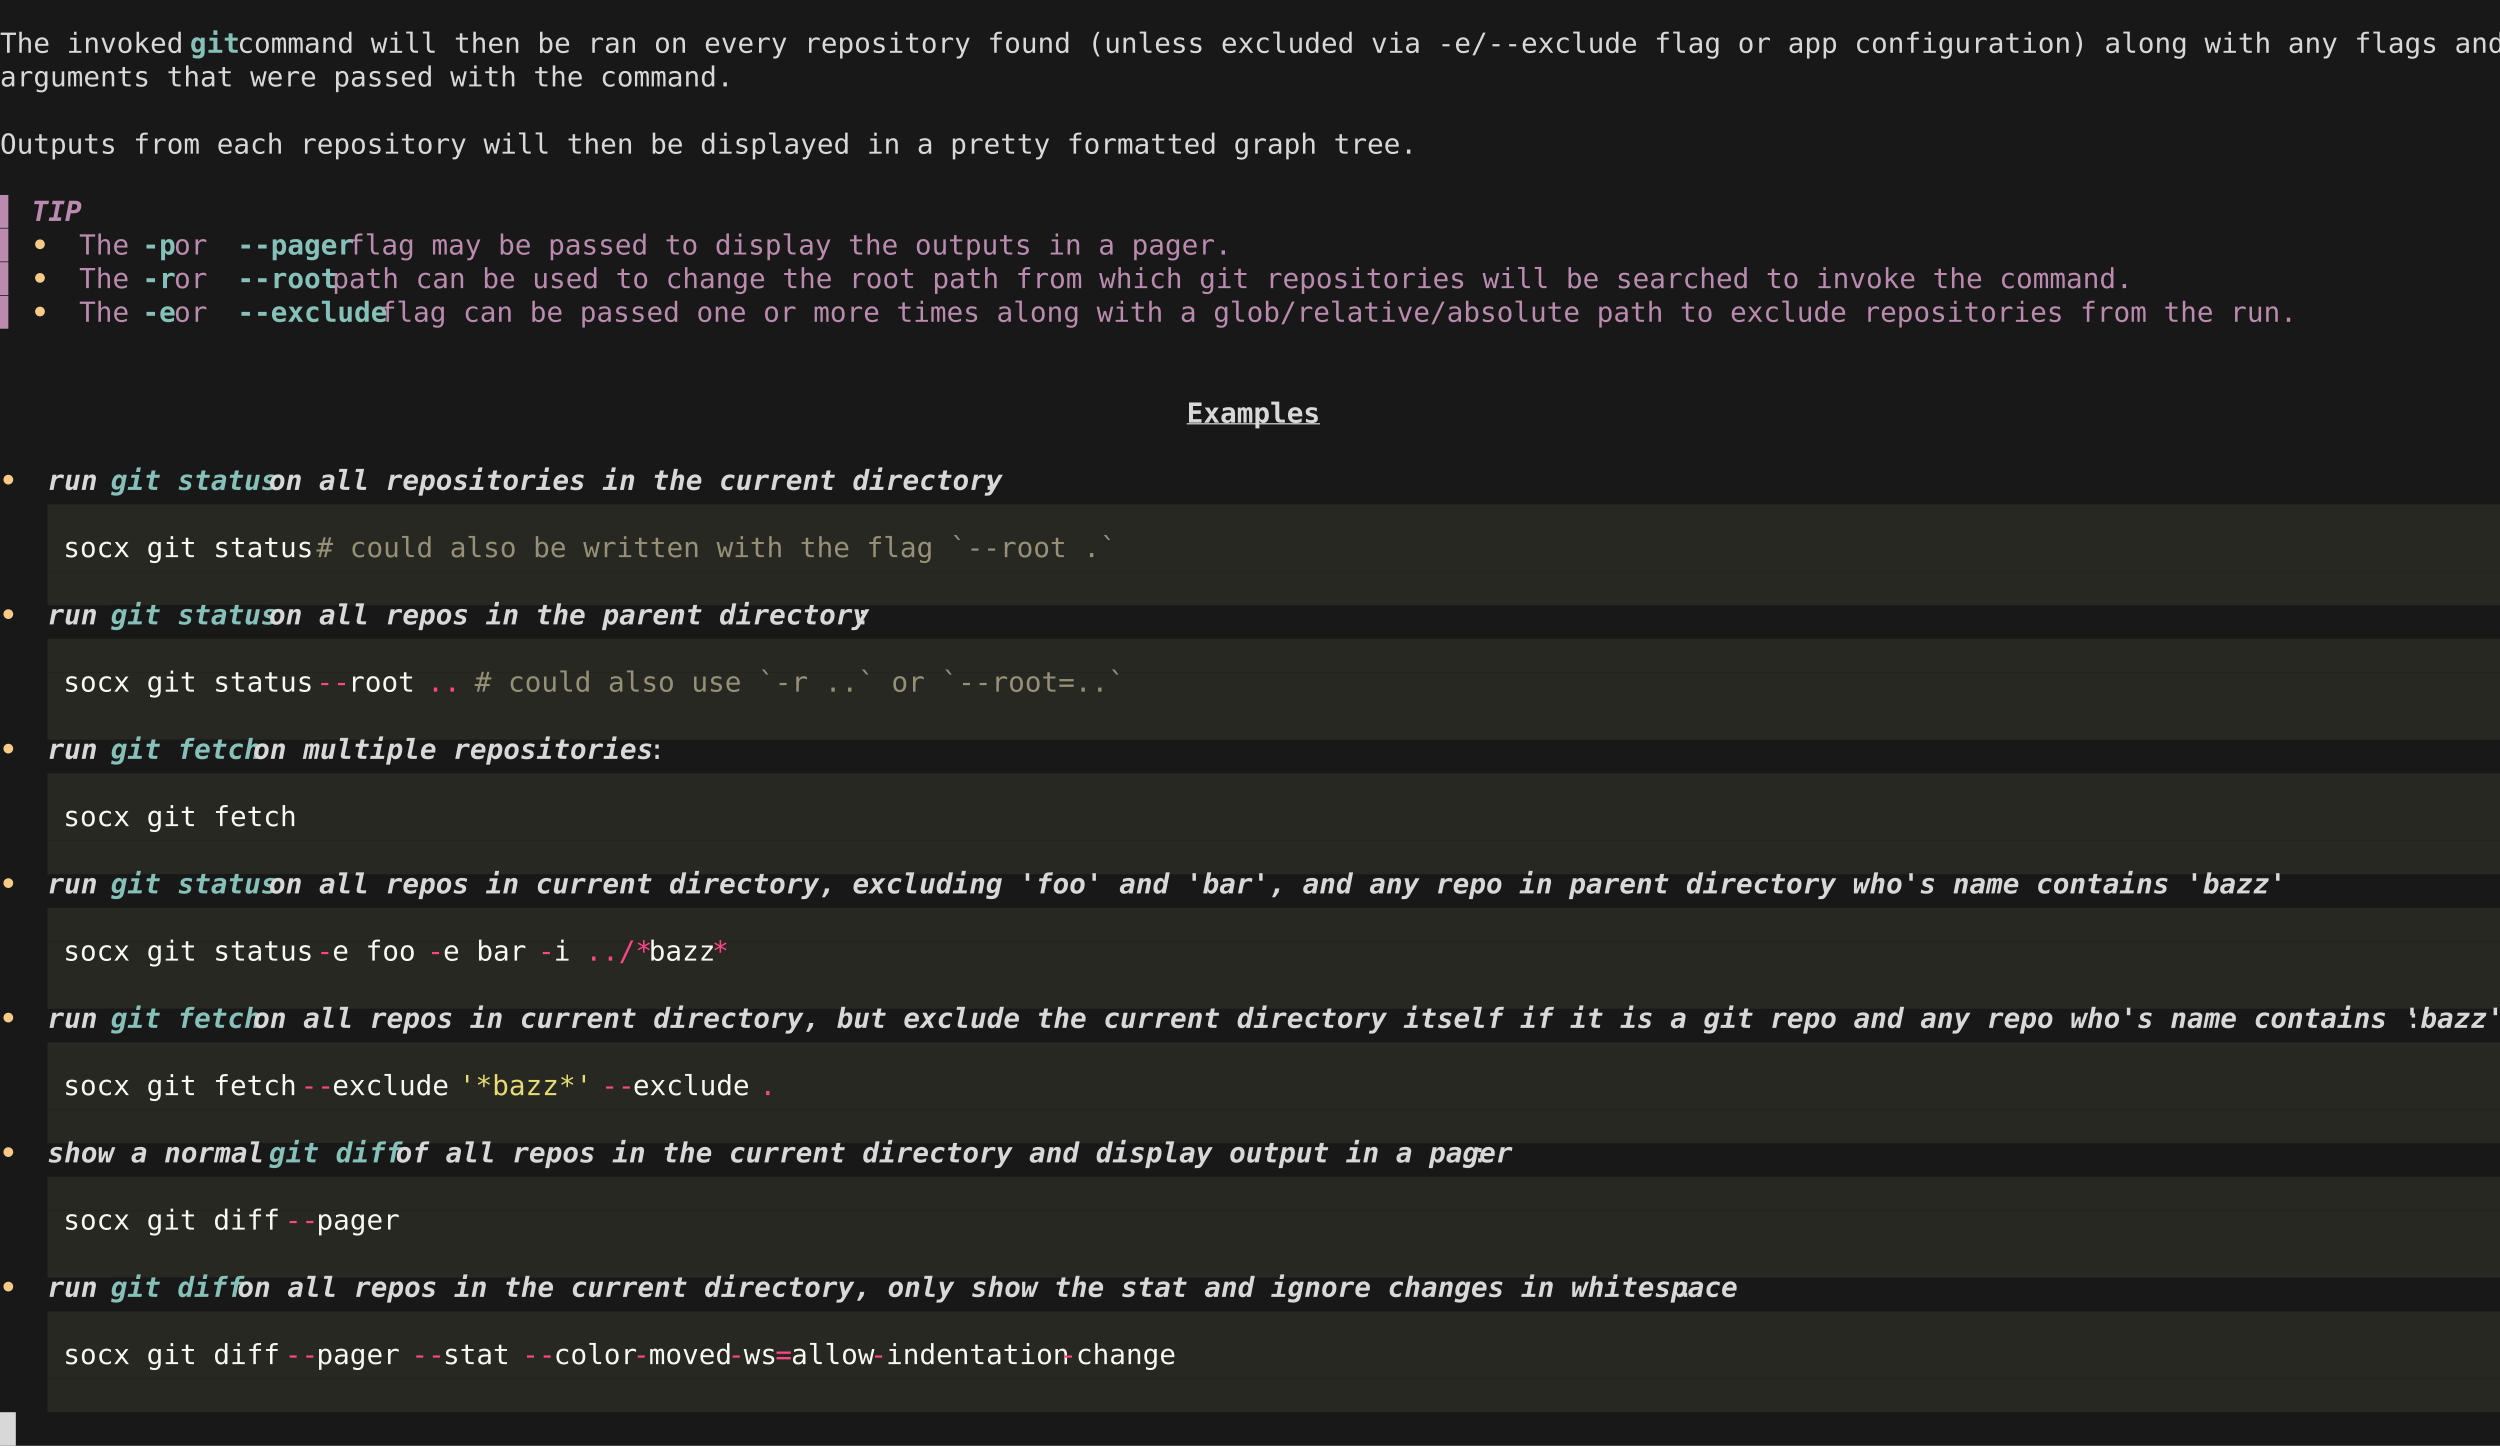
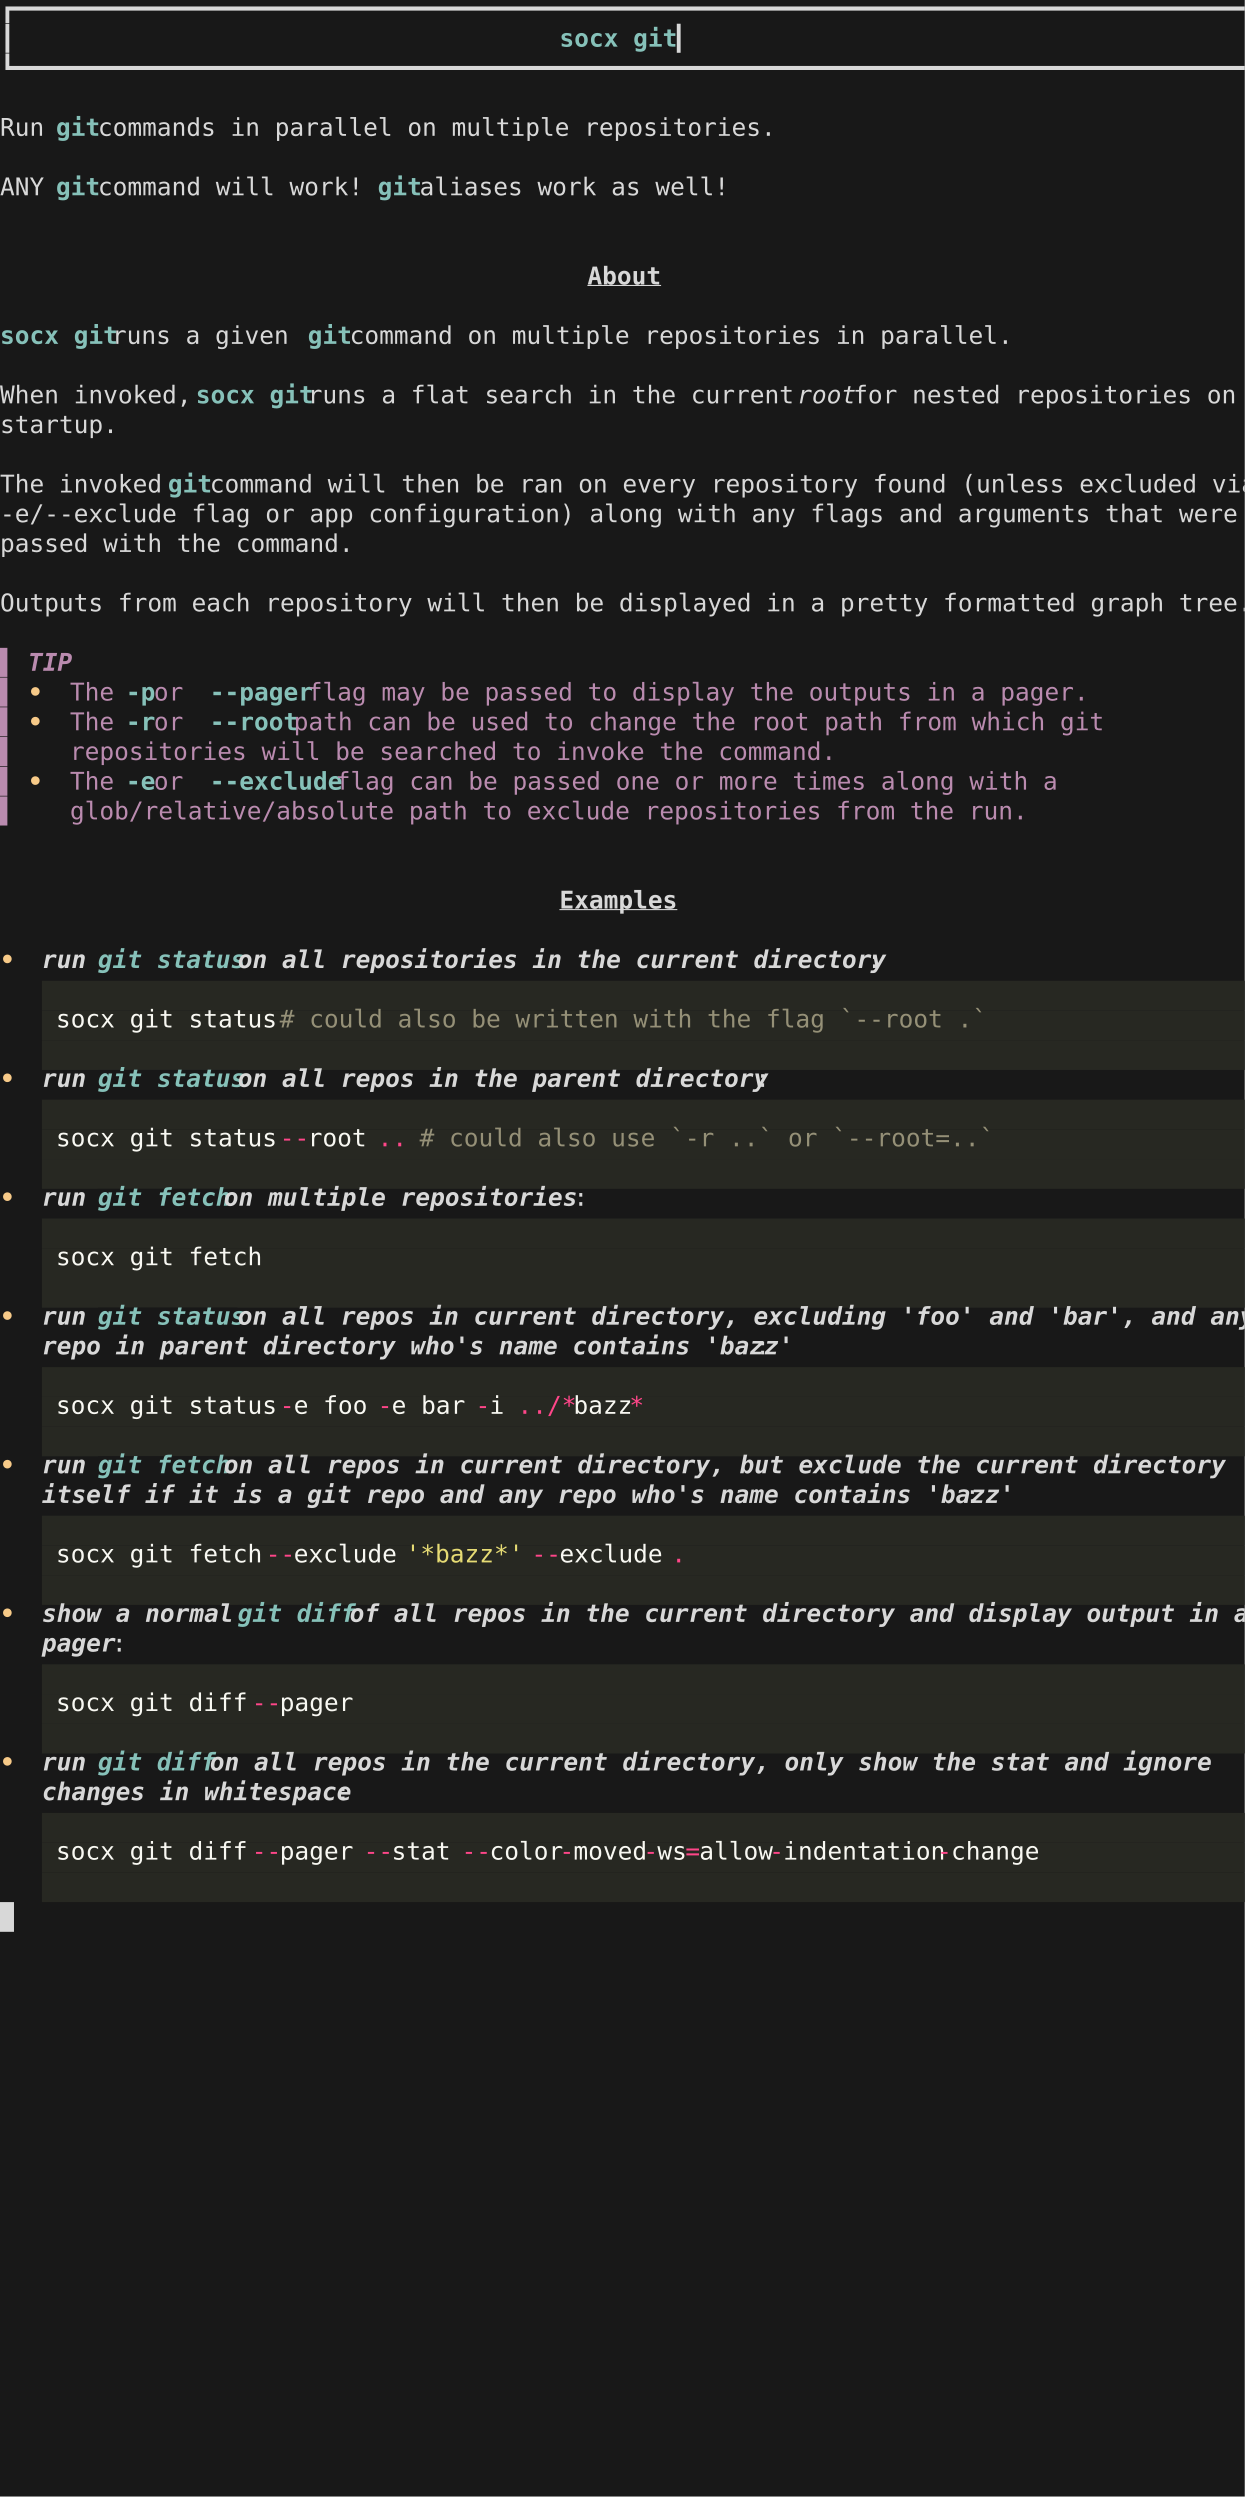
- <svg xmlns="http://www.w3.org/2000/svg" xmlns:ns1="https://github.com/nbedos/termtosvg" xmlns:xlink="http://www.w3.org/1999/xlink" id="terminal" baseProfile="full" viewBox="0 0 1264 733" width="1264" version="1.1">
+ <svg xmlns="http://www.w3.org/2000/svg" xmlns:ns1="https://github.com/nbedos/termtosvg" xmlns:xlink="http://www.w3.org/1999/xlink" id="terminal" baseProfile="full" viewBox="0 0 712 1430" width="712" version="1.1">
  <defs>
    <ns1:template_settings>
-       <ns1:screen_geometry columns="158" rows="43" />
+       <ns1:screen_geometry columns="89" rows="84" />
      <ns1:animation type="css" />
    </ns1:template_settings>
    <style type="text/css" id="generated-style">#screen {
                font-family: 'DejaVu Sans Mono', monospace;
                font-style: normal;
                font-size: 14px;
            }

        text {
            dominant-baseline: text-before-edge;
            white-space: pre;
        }

            :root {
                --animation-duration: 1000ms;
            }

            @keyframes roll {
                0.000%{transform:translateY(0px)}
100.000%{transform:translateY(0px)}
            }

            #screen_view {
                animation-duration: 1000ms;
                animation-iteration-count:infinite;
                animation-name:roll;
                animation-timing-function: steps(1,end);
                animation-fill-mode: forwards;
            }
        </style>
    <style type="text/css" id="user-style">
            /* The colors defined below are the default 16 colors used for rendering text of the terminal. Adjust
               them as needed.
               base16-default-dark color theme (source: http://chriskempson.com/projects/base16/) */
            .foreground {fill: #d8d8d8;}
            .background {fill: #181818;}
            .color0 {fill: #181818;}
            .color1 {fill: #ab4642;}
            .color2 {fill: #a1b56c;}
            .color3 {fill: #f7ca88;}
            .color4 {fill: #7cafc2;}
            .color5 {fill: #ba8baf;}
            .color6 {fill: #86c1b9;}
            .color7 {fill: #d8d8d8;}
            .color8 {fill: #585858;}
            .color9 {fill: #ab4642;}
            .color10 {fill: #a1b56C;}
            .color11 {fill: #f7ca88;}
            .color12 {fill: #7cafc2;}
            .color13 {fill: #ba8baf;}
            .color14 {fill: #86c1b9;}
            .color15 {fill: #f8f8f8;}
        </style>
  </defs>
-   <svg id="screen" width="1264" height="731" viewBox="0 0 1264 731" preserveAspectRatio="xMidYMin slice">
+   <svg id="screen" width="712" height="1428" viewBox="0 0 712 1428" preserveAspectRatio="xMidYMin slice">
    <rect class="background" height="100%" width="100%" x="0" y="0" />
    <defs>
      <g id="g1">
+         <text x="0" textLength="712" class="foreground">┏━━━━━━━━━━━━━━━━━━━━━━━━━━━━━━━━━━━━━━━━━━━━━━━━━━━━━━━━━━━━━━━━━━━━━━━━━━━━━━━━━━━━━━━┓</text>
+       </g>
+       <g id="g2">
+         <text x="0" textLength="320" class="foreground">┃                                       </text>
+         <text x="320" textLength="64" font-weight="bold" class="color14">socx git</text>
+         <text x="384" textLength="328" class="foreground">                                        ┃</text>
+       </g>
+       <g id="g3">
+         <text x="0" textLength="712" class="foreground">┗━━━━━━━━━━━━━━━━━━━━━━━━━━━━━━━━━━━━━━━━━━━━━━━━━━━━━━━━━━━━━━━━━━━━━━━━━━━━━━━━━━━━━━━┛</text>
+       </g>
+       <g id="g4">
+         <text x="0" textLength="32" class="foreground">Run </text>
+         <text x="32" textLength="24" font-weight="bold" class="color14">git</text>
+         <text x="56" textLength="656" class="foreground"> commands in parallel on multiple repositories.                                   </text>
+       </g>
+       <g id="g5">
+         <text x="0" textLength="32" class="foreground">ANY </text>
+         <text x="32" textLength="24" font-weight="bold" class="color14">git</text>
+         <text x="56" textLength="160" class="foreground"> command will work! </text>
+         <text x="216" textLength="24" font-weight="bold" class="color14">git</text>
+         <text x="240" textLength="472" class="foreground"> aliases work as well!                                     </text>
+       </g>
+       <g id="g6">
+         <text x="0" textLength="336" class="foreground">                                          </text>
+         <text x="336" textLength="40" font-weight="bold" text-decoration="underline" class="foreground">About</text>
+         <text x="376" textLength="336" class="foreground">                                          </text>
+       </g>
+       <g id="g7">
+         <text x="0" textLength="64" font-weight="bold" class="color14">socx git</text>
+         <text x="64" textLength="112" class="foreground"> runs a given </text>
+         <text x="176" textLength="24" font-weight="bold" class="color14">git</text>
+         <text x="200" textLength="512" class="foreground"> command on multiple repositories in parallel.                  </text>
+       </g>
+       <g id="g8">
+         <text x="0" textLength="112" class="foreground">When invoked, </text>
+         <text x="112" textLength="64" font-weight="bold" class="color14">socx git</text>
+         <text x="176" textLength="280" class="foreground"> runs a flat search in the current </text>
+         <text x="456" textLength="32" font-style="italic" class="foreground">root</text>
+         <text x="488" textLength="224" class="foreground"> for nested repositories on </text>
+       </g>
+       <g id="g9">
+         <text x="0" textLength="712" class="foreground">startup.                                                                                 </text>
+       </g>
+       <g id="g10">
        <text x="0" textLength="96" class="foreground">The invoked </text>
        <text x="96" textLength="24" font-weight="bold" class="color14">git</text>
-         <text x="120" textLength="1144" class="foreground"> command will then be ran on every repository found (unless excluded via -e/--exclude flag or app configuration) along with any flags and      </text>
-       </g>
-       <g id="g2">
-         <text x="0" textLength="1264" class="foreground">arguments that were passed with the command.                                                                                                                  </text>
-       </g>
-       <g id="g3">
-         <text x="0" textLength="1264" class="foreground">Outputs from each repository will then be displayed in a pretty formatted graph tree.                                                                         </text>
-       </g>
-       <g id="g4">
+         <text x="120" textLength="592" class="foreground"> command will then be ran on every repository found (unless excluded via  </text>
+       </g>
+       <g id="g11">
+         <text x="0" textLength="712" class="foreground">-e/--exclude flag or app configuration) along with any flags and arguments that were     </text>
+       </g>
+       <g id="g12">
+         <text x="0" textLength="712" class="foreground">passed with the command.                                                                 </text>
+       </g>
+       <g id="g13">
+         <text x="0" textLength="712" class="foreground">Outputs from each repository will then be displayed in a pretty formatted graph tree.    </text>
+       </g>
+       <g id="g14">
        <text x="0" textLength="16" class="color5">▌ </text>
        <text x="16" textLength="24" font-weight="bold" font-style="italic" class="color13">TIP</text>
-         <text x="40" textLength="1208" class="color5">                                                                                                                                                       </text>
-       </g>
-       <g id="g5">
+         <text x="40" textLength="656" class="color5">                                                                                  </text>
+       </g>
+       <g id="g15">
        <text x="0" textLength="16" class="color5">▌ </text>
        <text x="16" textLength="24" font-weight="bold" class="color11"> • </text>
        <text x="40" textLength="32" class="color5">The </text>
        <text x="72" textLength="16" font-weight="bold" class="color14">-p</text>
        <text x="88" textLength="32" class="color5"> or </text>
        <text x="120" textLength="56" font-weight="bold" class="color14">--pager</text>
-         <text x="176" textLength="1072" class="color5"> flag may be passed to display the outputs in a pager.                                                                                </text>
-       </g>
-       <g id="g6">
+         <text x="176" textLength="520" class="color5"> flag may be passed to display the outputs in a pager.           </text>
+       </g>
+       <g id="g16">
        <text x="0" textLength="16" class="color5">▌ </text>
        <text x="16" textLength="24" font-weight="bold" class="color11"> • </text>
        <text x="40" textLength="32" class="color5">The </text>
        <text x="72" textLength="16" font-weight="bold" class="color14">-r</text>
        <text x="88" textLength="32" class="color5"> or </text>
        <text x="120" textLength="48" font-weight="bold" class="color14">--root</text>
-         <text x="168" textLength="1080" class="color5"> path can be used to change the root path from which git repositories will be searched to invoke the command.                          </text>
-       </g>
-       <g id="g7">
+         <text x="168" textLength="528" class="color5"> path can be used to change the root path from which git          </text>
+       </g>
+       <g id="g17">
+         <text x="0" textLength="16" class="color5">▌ </text>
+         <text x="16" textLength="24" font-weight="bold" class="color11">   </text>
+         <text x="40" textLength="656" class="color5">repositories will be searched to invoke the command.                              </text>
+       </g>
+       <g id="g18">
        <text x="0" textLength="16" class="color5">▌ </text>
        <text x="16" textLength="24" font-weight="bold" class="color11"> • </text>
        <text x="40" textLength="32" class="color5">The </text>
        <text x="72" textLength="16" font-weight="bold" class="color14">-e</text>
        <text x="88" textLength="32" class="color5"> or </text>
        <text x="120" textLength="72" font-weight="bold" class="color14">--exclude</text>
-         <text x="192" textLength="1056" class="color5"> flag can be passed one or more times along with a glob/relative/absolute path to exclude repositories from the run.                </text>
-       </g>
-       <g id="g8">
-         <text x="0" textLength="600" class="foreground">                                                                           </text>
-         <text x="600" textLength="64" font-weight="bold" text-decoration="underline" class="foreground">Examples</text>
-         <text x="664" textLength="600" class="foreground">                                                                           </text>
-       </g>
-       <g id="g9">
+         <text x="192" textLength="504" class="color5"> flag can be passed one or more times along with a             </text>
+       </g>
+       <g id="g19">
+         <text x="0" textLength="16" class="color5">▌ </text>
+         <text x="16" textLength="24" font-weight="bold" class="color11">   </text>
+         <text x="40" textLength="656" class="color5">glob/relative/absolute path to exclude repositories from the run.                 </text>
+       </g>
+       <g id="g20">
+         <text x="0" textLength="320" class="foreground">                                        </text>
+         <text x="320" textLength="64" font-weight="bold" text-decoration="underline" class="foreground">Examples</text>
+         <text x="384" textLength="328" class="foreground">                                         </text>
+       </g>
+       <g id="g21">
        <text x="0" textLength="24" font-weight="bold" class="color11"> • </text>
        <text x="24" textLength="32" font-weight="bold" font-style="italic" class="foreground">run </text>
        <text x="56" textLength="80" font-weight="bold" font-style="italic" class="color14">git status</text>
        <text x="136" textLength="360" font-weight="bold" font-style="italic" class="foreground"> on all repositories in the current directory</text>
-         <text x="496" textLength="768" class="foreground">:                                                                                               </text>
-       </g>
-       <g id="g10">
-         <text x="0" textLength="24" font-weight="bold" class="color11">   </text>
-         <text x="24" textLength="1240" class="foreground">                                                                                                                                                           </text>
-       </g>
-       <g id="g11">
+         <text x="496" textLength="216" class="foreground">:                          </text>
+       </g>
+       <g id="g22">
+         <text x="0" textLength="24" font-weight="bold" class="color11">   </text>
+         <text x="24" textLength="688" class="foreground">                                                                                      </text>
+       </g>
+       <g id="g23">
        <text x="0" textLength="24" font-weight="bold" class="color11">   </text>
        <text x="24" textLength="8" class="foreground"> </text>
        <text x="32" textLength="128" fill="#f8f8f2">socx git status </text>
        <text x="160" textLength="384" fill="#959077"># could also be written with the flag `--root .`</text>
-         <text x="544" textLength="720" class="foreground">                                                                                          </text>
-       </g>
-       <g id="g12">
+         <text x="544" textLength="168" class="foreground">                     </text>
+       </g>
+       <g id="g24">
        <text x="0" textLength="24" font-weight="bold" class="color11"> • </text>
        <text x="24" textLength="32" font-weight="bold" font-style="italic" class="foreground">run </text>
        <text x="56" textLength="80" font-weight="bold" font-style="italic" class="color14">git status</text>
        <text x="136" textLength="296" font-weight="bold" font-style="italic" class="foreground"> on all repos in the parent directory</text>
-         <text x="432" textLength="832" class="foreground">:                                                                                                       </text>
-       </g>
-       <g id="g13">
+         <text x="432" textLength="280" class="foreground">:                                  </text>
+       </g>
+       <g id="g25">
        <text x="0" textLength="24" font-weight="bold" class="color11">   </text>
        <text x="24" textLength="8" class="foreground"> </text>
        <text x="32" textLength="128" fill="#f8f8f2">socx git status </text>
        <text x="160" textLength="16" fill="#ff4689">--</text>
        <text x="176" textLength="40" fill="#f8f8f2">root </text>
        <text x="216" textLength="16" fill="#ff4689">..</text>
        <text x="232" textLength="8" fill="#f8f8f2"> </text>
        <text x="240" textLength="312" fill="#959077"># could also use `-r ..` or `--root=..`</text>
-         <text x="552" textLength="712" class="foreground">                                                                                         </text>
-       </g>
-       <g id="g14">
+         <text x="552" textLength="160" class="foreground">                    </text>
+       </g>
+       <g id="g26">
        <text x="0" textLength="24" font-weight="bold" class="color11"> • </text>
        <text x="24" textLength="32" font-weight="bold" font-style="italic" class="foreground">run </text>
        <text x="56" textLength="72" font-weight="bold" font-style="italic" class="color14">git fetch</text>
        <text x="128" textLength="200" font-weight="bold" font-style="italic" class="foreground"> on multiple repositories</text>
-         <text x="328" textLength="936" class="foreground">:                                                                                                                    </text>
-       </g>
-       <g id="g15">
+         <text x="328" textLength="384" class="foreground">:                                               </text>
+       </g>
+       <g id="g27">
        <text x="0" textLength="24" font-weight="bold" class="color11">   </text>
        <text x="24" textLength="8" class="foreground"> </text>
        <text x="32" textLength="112" fill="#f8f8f2">socx git fetch</text>
-         <text x="144" textLength="1120" class="foreground">                                                                                                                                            </text>
-       </g>
-       <g id="g16">
+         <text x="144" textLength="568" class="foreground">                                                                       </text>
+       </g>
+       <g id="g28">
        <text x="0" textLength="24" font-weight="bold" class="color11"> • </text>
        <text x="24" textLength="32" font-weight="bold" font-style="italic" class="foreground">run </text>
        <text x="56" textLength="80" font-weight="bold" font-style="italic" class="color14">git status</text>
-         <text x="136" textLength="976" font-weight="bold" font-style="italic" class="foreground"> on all repos in current directory, excluding 'foo' and 'bar', and any repo in parent directory who's name contains 'bazz'</text>
-         <text x="1112" textLength="152" class="foreground">:                  </text>
-       </g>
-       <g id="g17">
+         <text x="136" textLength="568" font-weight="bold" font-style="italic" class="foreground"> on all repos in current directory, excluding 'foo' and 'bar', and any </text>
+         <text x="704" textLength="8" class="foreground"> </text>
+       </g>
+       <g id="g29">
+         <text x="0" textLength="24" font-weight="bold" class="color11">   </text>
+         <text x="24" textLength="408" font-weight="bold" font-style="italic" class="foreground">repo in parent directory who's name contains 'bazz'</text>
+         <text x="432" textLength="280" class="foreground">:                                  </text>
+       </g>
+       <g id="g30">
        <text x="0" textLength="24" font-weight="bold" class="color11">   </text>
        <text x="24" textLength="8" class="foreground"> </text>
        <text x="32" textLength="128" fill="#f8f8f2">socx git status </text>
        <text x="160" textLength="8" fill="#ff4689">-</text>
        <text x="168" textLength="48" fill="#f8f8f2">e foo </text>
        <text x="216" textLength="8" fill="#ff4689">-</text>
        <text x="224" textLength="48" fill="#f8f8f2">e bar </text>
        <text x="272" textLength="8" fill="#ff4689">-</text>
        <text x="280" textLength="16" fill="#f8f8f2">i </text>
        <text x="296" textLength="32" fill="#ff4689">../*</text>
        <text x="328" textLength="32" fill="#f8f8f2">bazz</text>
        <text x="360" textLength="8" fill="#ff4689">*</text>
-         <text x="368" textLength="896" class="foreground">                                                                                                                </text>
-       </g>
-       <g id="g18">
+         <text x="368" textLength="344" class="foreground">                                           </text>
+       </g>
+       <g id="g31">
        <text x="0" textLength="24" font-weight="bold" class="color11"> • </text>
        <text x="24" textLength="32" font-weight="bold" font-style="italic" class="foreground">run </text>
        <text x="56" textLength="72" font-weight="bold" font-style="italic" class="color14">git fetch</text>
-         <text x="128" textLength="1088" font-weight="bold" font-style="italic" class="foreground"> on all repos in current directory, but exclude the current directory itself if it is a git repo and any repo who's name contains 'bazz'</text>
-         <text x="1216" textLength="48" class="foreground">:     </text>
-       </g>
-       <g id="g19">
+         <text x="128" textLength="560" font-weight="bold" font-style="italic" class="foreground"> on all repos in current directory, but exclude the current directory </text>
+         <text x="688" textLength="24" class="foreground">   </text>
+       </g>
+       <g id="g32">
+         <text x="0" textLength="24" font-weight="bold" class="color11">   </text>
+         <text x="24" textLength="528" font-weight="bold" font-style="italic" class="foreground">itself if it is a git repo and any repo who's name contains 'bazz'</text>
+         <text x="552" textLength="160" class="foreground">:                   </text>
+       </g>
+       <g id="g33">
        <text x="0" textLength="24" font-weight="bold" class="color11">   </text>
        <text x="24" textLength="8" class="foreground"> </text>
        <text x="32" textLength="120" fill="#f8f8f2">socx git fetch </text>
        <text x="152" textLength="16" fill="#ff4689">--</text>
        <text x="168" textLength="64" fill="#f8f8f2">exclude </text>
        <text x="232" textLength="64" fill="#e6db74">'*bazz*'</text>
        <text x="296" textLength="8" fill="#f8f8f2"> </text>
        <text x="304" textLength="16" fill="#ff4689">--</text>
        <text x="320" textLength="64" fill="#f8f8f2">exclude </text>
        <text x="384" textLength="8" fill="#ff4689">.</text>
-         <text x="392" textLength="872" class="foreground">                                                                                                             </text>
-       </g>
-       <g id="g20">
+         <text x="392" textLength="320" class="foreground">                                        </text>
+       </g>
+       <g id="g34">
        <text x="0" textLength="24" font-weight="bold" class="color11"> • </text>
        <text x="24" textLength="112" font-weight="bold" font-style="italic" class="foreground">show a normal </text>
        <text x="136" textLength="64" font-weight="bold" font-style="italic" class="color14">git diff</text>
-         <text x="200" textLength="544" font-weight="bold" font-style="italic" class="foreground"> of all repos in the current directory and display output in a pager</text>
-         <text x="744" textLength="520" class="foreground">:                                                                </text>
-       </g>
-       <g id="g21">
+         <text x="200" textLength="504" font-weight="bold" font-style="italic" class="foreground"> of all repos in the current directory and display output in a </text>
+         <text x="704" textLength="8" class="foreground"> </text>
+       </g>
+       <g id="g35">
+         <text x="0" textLength="24" font-weight="bold" class="color11">   </text>
+         <text x="24" textLength="40" font-weight="bold" font-style="italic" class="foreground">pager</text>
+         <text x="64" textLength="648" class="foreground">:                                                                                </text>
+       </g>
+       <g id="g36">
        <text x="0" textLength="24" font-weight="bold" class="color11">   </text>
        <text x="24" textLength="8" class="foreground"> </text>
        <text x="32" textLength="112" fill="#f8f8f2">socx git diff </text>
        <text x="144" textLength="16" fill="#ff4689">--</text>
        <text x="160" textLength="40" fill="#f8f8f2">pager</text>
-         <text x="200" textLength="1064" class="foreground">                                                                                                                                     </text>
-       </g>
-       <g id="g22">
+         <text x="200" textLength="512" class="foreground">                                                                </text>
+       </g>
+       <g id="g37">
        <text x="0" textLength="24" font-weight="bold" class="color11"> • </text>
        <text x="24" textLength="32" font-weight="bold" font-style="italic" class="foreground">run </text>
        <text x="56" textLength="64" font-weight="bold" font-style="italic" class="color14">git diff</text>
-         <text x="120" textLength="728" font-weight="bold" font-style="italic" class="foreground"> on all repos in the current directory, only show the stat and ignore changes in whitespace</text>
-         <text x="848" textLength="416" class="foreground">:                                                   </text>
-       </g>
-       <g id="g23">
+         <text x="120" textLength="560" font-weight="bold" font-style="italic" class="foreground"> on all repos in the current directory, only show the stat and ignore </text>
+         <text x="680" textLength="32" class="foreground">    </text>
+       </g>
+       <g id="g38">
+         <text x="0" textLength="24" font-weight="bold" class="color11">   </text>
+         <text x="24" textLength="168" font-weight="bold" font-style="italic" class="foreground">changes in whitespace</text>
+         <text x="192" textLength="520" class="foreground">:                                                                </text>
+       </g>
+       <g id="g39">
        <text x="0" textLength="24" font-weight="bold" class="color11">   </text>
        <text x="24" textLength="8" class="foreground"> </text>
        <text x="32" textLength="112" fill="#f8f8f2">socx git diff </text>
        <text x="144" textLength="16" fill="#ff4689">--</text>
        <text x="160" textLength="48" fill="#f8f8f2">pager </text>
        <text x="208" textLength="16" fill="#ff4689">--</text>
        <text x="224" textLength="40" fill="#f8f8f2">stat </text>
        <text x="264" textLength="16" fill="#ff4689">--</text>
        <text x="280" textLength="40" fill="#f8f8f2">color</text>
        <text x="320" textLength="8" fill="#ff4689">-</text>
        <text x="328" textLength="40" fill="#f8f8f2">moved</text>
        <text x="368" textLength="8" fill="#ff4689">-</text>
        <text x="376" textLength="16" fill="#f8f8f2">ws</text>
        <text x="392" textLength="8" fill="#ff4689">=</text>
        <text x="400" textLength="40" fill="#f8f8f2">allow</text>
        <text x="440" textLength="8" fill="#ff4689">-</text>
        <text x="448" textLength="88" fill="#f8f8f2">indentation</text>
        <text x="536" textLength="8" fill="#ff4689">-</text>
        <text x="544" textLength="48" fill="#f8f8f2">change</text>
-         <text x="592" textLength="672" class="foreground">                                                                                    </text>
-       </g>
-       <g id="g24">
+         <text x="592" textLength="120" class="foreground">               </text>
+       </g>
+       <g id="g40">
        <text x="0" textLength="8" class="background"> </text>
      </g>
    </defs>
    <g id="screen_view">
      <g>
-         <rect x="96" y="17" width="24" height="17" class="color0" />
-         <use xlink:href="#g1" y="17" />
-         <use xlink:href="#g2" y="34" />
-         <use xlink:href="#g3" y="68" />
-         <use xlink:href="#g4" y="102" />
-         <rect x="72" y="119" width="16" height="17" class="color0" />
-         <rect x="120" y="119" width="56" height="17" class="color0" />
-         <use xlink:href="#g5" y="119" />
-         <rect x="72" y="136" width="16" height="17" class="color0" />
-         <rect x="120" y="136" width="48" height="17" class="color0" />
-         <use xlink:href="#g6" y="136" />
-         <rect x="72" y="153" width="16" height="17" class="color0" />
-         <rect x="120" y="153" width="72" height="17" class="color0" />
-         <use xlink:href="#g7" y="153" />
-         <use xlink:href="#g8" y="204" />
-         <rect x="56" y="238" width="80" height="17" class="color0" />
+         <use xlink:href="#g1" y="0" />
+         <rect x="320" y="17" width="64" height="17" class="color0" />
+         <use xlink:href="#g2" y="17" />
+         <use xlink:href="#g3" y="34" />
+         <rect x="32" y="68" width="24" height="17" class="color0" />
+         <use xlink:href="#g4" y="68" />
+         <rect x="32" y="102" width="24" height="17" class="color0" />
+         <rect x="216" y="102" width="24" height="17" class="color0" />
+         <use xlink:href="#g5" y="102" />
+         <use xlink:href="#g6" y="153" />
+         <rect x="0" y="187" width="64" height="17" class="color0" />
+         <rect x="176" y="187" width="24" height="17" class="color0" />
+         <use xlink:href="#g7" y="187" />
+         <rect x="112" y="221" width="64" height="17" class="color0" />
+         <use xlink:href="#g8" y="221" />
        <use xlink:href="#g9" y="238" />
-         <rect x="24" y="255" width="1240" height="17" fill="#272822" />
-         <use xlink:href="#g10" y="255" />
-         <rect x="24" y="272" width="1240" height="17" fill="#272822" />
-         <use xlink:href="#g11" y="272" />
-         <rect x="24" y="289" width="1240" height="17" fill="#272822" />
-         <use xlink:href="#g10" y="289" />
-         <rect x="56" y="306" width="80" height="17" class="color0" />
+         <rect x="96" y="272" width="24" height="17" class="color0" />
+         <use xlink:href="#g10" y="272" />
+         <use xlink:href="#g11" y="289" />
        <use xlink:href="#g12" y="306" />
-         <rect x="24" y="323" width="1240" height="17" fill="#272822" />
-         <use xlink:href="#g10" y="323" />
-         <rect x="24" y="340" width="1240" height="17" fill="#272822" />
        <use xlink:href="#g13" y="340" />
-         <rect x="24" y="357" width="1240" height="17" fill="#272822" />
-         <use xlink:href="#g10" y="357" />
-         <rect x="56" y="374" width="72" height="17" class="color0" />
        <use xlink:href="#g14" y="374" />
-         <rect x="24" y="391" width="1240" height="17" fill="#272822" />
-         <use xlink:href="#g10" y="391" />
-         <rect x="24" y="408" width="1240" height="17" fill="#272822" />
-         <use xlink:href="#g15" y="408" />
-         <rect x="24" y="425" width="1240" height="17" fill="#272822" />
-         <use xlink:href="#g10" y="425" />
-         <rect x="56" y="442" width="80" height="17" class="color0" />
-         <use xlink:href="#g16" y="442" />
-         <rect x="24" y="459" width="1240" height="17" fill="#272822" />
-         <use xlink:href="#g10" y="459" />
-         <rect x="24" y="476" width="1240" height="17" fill="#272822" />
-         <use xlink:href="#g17" y="476" />
-         <rect x="24" y="493" width="1240" height="17" fill="#272822" />
-         <use xlink:href="#g10" y="493" />
-         <rect x="56" y="510" width="72" height="17" class="color0" />
-         <use xlink:href="#g18" y="510" />
-         <rect x="24" y="527" width="1240" height="17" fill="#272822" />
-         <use xlink:href="#g10" y="527" />
-         <rect x="24" y="544" width="1240" height="17" fill="#272822" />
-         <use xlink:href="#g19" y="544" />
-         <rect x="24" y="561" width="1240" height="17" fill="#272822" />
-         <use xlink:href="#g10" y="561" />
-         <rect x="136" y="578" width="64" height="17" class="color0" />
-         <use xlink:href="#g20" y="578" />
-         <rect x="24" y="595" width="1240" height="17" fill="#272822" />
-         <use xlink:href="#g10" y="595" />
-         <rect x="24" y="612" width="1240" height="17" fill="#272822" />
-         <use xlink:href="#g21" y="612" />
-         <rect x="24" y="629" width="1240" height="17" fill="#272822" />
-         <use xlink:href="#g10" y="629" />
-         <rect x="56" y="646" width="64" height="17" class="color0" />
-         <use xlink:href="#g22" y="646" />
-         <rect x="24" y="663" width="1240" height="17" fill="#272822" />
-         <use xlink:href="#g10" y="663" />
-         <rect x="24" y="680" width="1240" height="17" fill="#272822" />
-         <use xlink:href="#g23" y="680" />
-         <rect x="24" y="697" width="1240" height="17" fill="#272822" />
-         <use xlink:href="#g10" y="697" />
-         <rect x="0" y="714" width="8" height="17" class="foreground" />
-         <use xlink:href="#g24" y="714" />
+         <rect x="72" y="391" width="16" height="17" class="color0" />
+         <rect x="120" y="391" width="56" height="17" class="color0" />
+         <use xlink:href="#g15" y="391" />
+         <rect x="72" y="408" width="16" height="17" class="color0" />
+         <rect x="120" y="408" width="48" height="17" class="color0" />
+         <use xlink:href="#g16" y="408" />
+         <use xlink:href="#g17" y="425" />
+         <rect x="72" y="442" width="16" height="17" class="color0" />
+         <rect x="120" y="442" width="72" height="17" class="color0" />
+         <use xlink:href="#g18" y="442" />
+         <use xlink:href="#g19" y="459" />
+         <use xlink:href="#g20" y="510" />
+         <rect x="56" y="544" width="80" height="17" class="color0" />
+         <use xlink:href="#g21" y="544" />
+         <rect x="24" y="561" width="688" height="17" fill="#272822" />
+         <use xlink:href="#g22" y="561" />
+         <rect x="24" y="578" width="688" height="17" fill="#272822" />
+         <use xlink:href="#g23" y="578" />
+         <rect x="24" y="595" width="688" height="17" fill="#272822" />
+         <use xlink:href="#g22" y="595" />
+         <rect x="56" y="612" width="80" height="17" class="color0" />
+         <use xlink:href="#g24" y="612" />
+         <rect x="24" y="629" width="688" height="17" fill="#272822" />
+         <use xlink:href="#g22" y="629" />
+         <rect x="24" y="646" width="688" height="17" fill="#272822" />
+         <use xlink:href="#g25" y="646" />
+         <rect x="24" y="663" width="688" height="17" fill="#272822" />
+         <use xlink:href="#g22" y="663" />
+         <rect x="56" y="680" width="72" height="17" class="color0" />
+         <use xlink:href="#g26" y="680" />
+         <rect x="24" y="697" width="688" height="17" fill="#272822" />
+         <use xlink:href="#g22" y="697" />
+         <rect x="24" y="714" width="688" height="17" fill="#272822" />
+         <use xlink:href="#g27" y="714" />
+         <rect x="24" y="731" width="688" height="17" fill="#272822" />
+         <use xlink:href="#g22" y="731" />
+         <rect x="56" y="748" width="80" height="17" class="color0" />
+         <use xlink:href="#g28" y="748" />
+         <use xlink:href="#g29" y="765" />
+         <rect x="24" y="782" width="688" height="17" fill="#272822" />
+         <use xlink:href="#g22" y="782" />
+         <rect x="24" y="799" width="688" height="17" fill="#272822" />
+         <use xlink:href="#g30" y="799" />
+         <rect x="24" y="816" width="688" height="17" fill="#272822" />
+         <use xlink:href="#g22" y="816" />
+         <rect x="56" y="833" width="72" height="17" class="color0" />
+         <use xlink:href="#g31" y="833" />
+         <use xlink:href="#g32" y="850" />
+         <rect x="24" y="867" width="688" height="17" fill="#272822" />
+         <use xlink:href="#g22" y="867" />
+         <rect x="24" y="884" width="688" height="17" fill="#272822" />
+         <use xlink:href="#g33" y="884" />
+         <rect x="24" y="901" width="688" height="17" fill="#272822" />
+         <use xlink:href="#g22" y="901" />
+         <rect x="136" y="918" width="64" height="17" class="color0" />
+         <use xlink:href="#g34" y="918" />
+         <use xlink:href="#g35" y="935" />
+         <rect x="24" y="952" width="688" height="17" fill="#272822" />
+         <use xlink:href="#g22" y="952" />
+         <rect x="24" y="969" width="688" height="17" fill="#272822" />
+         <use xlink:href="#g36" y="969" />
+         <rect x="24" y="986" width="688" height="17" fill="#272822" />
+         <use xlink:href="#g22" y="986" />
+         <rect x="56" y="1003" width="64" height="17" class="color0" />
+         <use xlink:href="#g37" y="1003" />
+         <use xlink:href="#g38" y="1020" />
+         <rect x="24" y="1037" width="688" height="17" fill="#272822" />
+         <use xlink:href="#g22" y="1037" />
+         <rect x="24" y="1054" width="688" height="17" fill="#272822" />
+         <use xlink:href="#g39" y="1054" />
+         <rect x="24" y="1071" width="688" height="17" fill="#272822" />
+         <use xlink:href="#g22" y="1071" />
+         <rect x="0" y="1088" width="8" height="17" class="foreground" />
+         <use xlink:href="#g40" y="1088" />
      </g>
    </g>
  </svg>
</svg>
